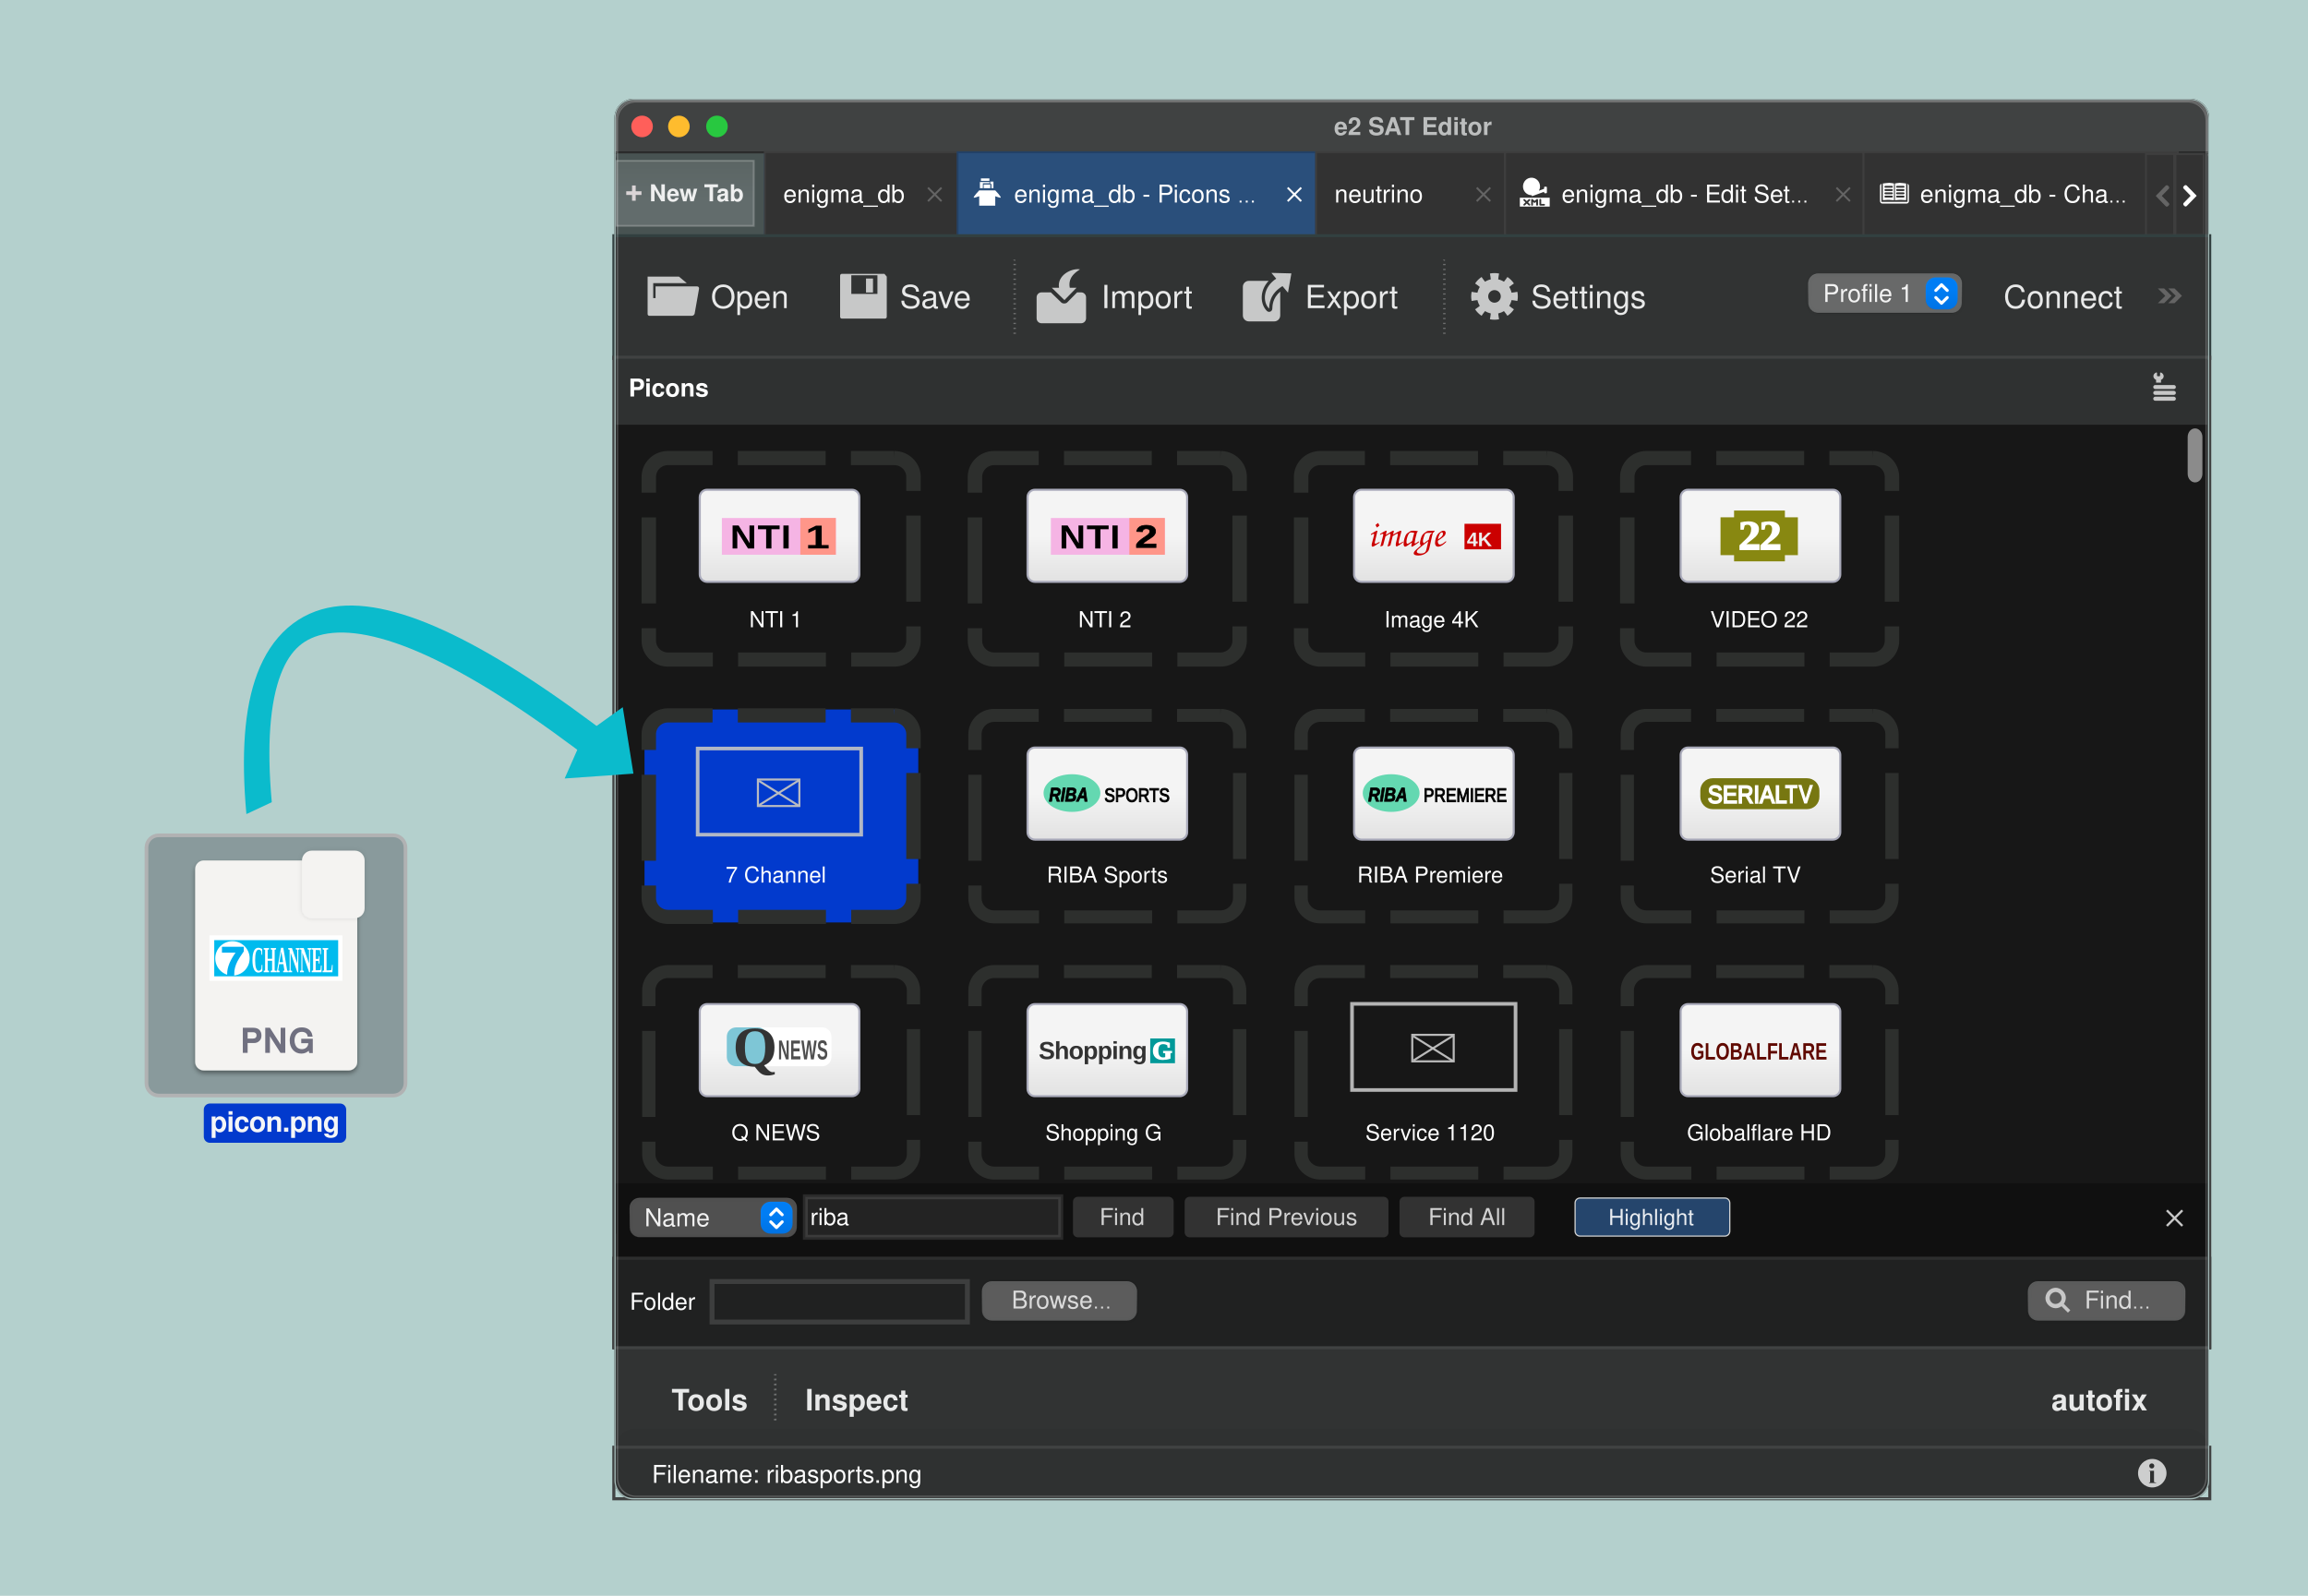
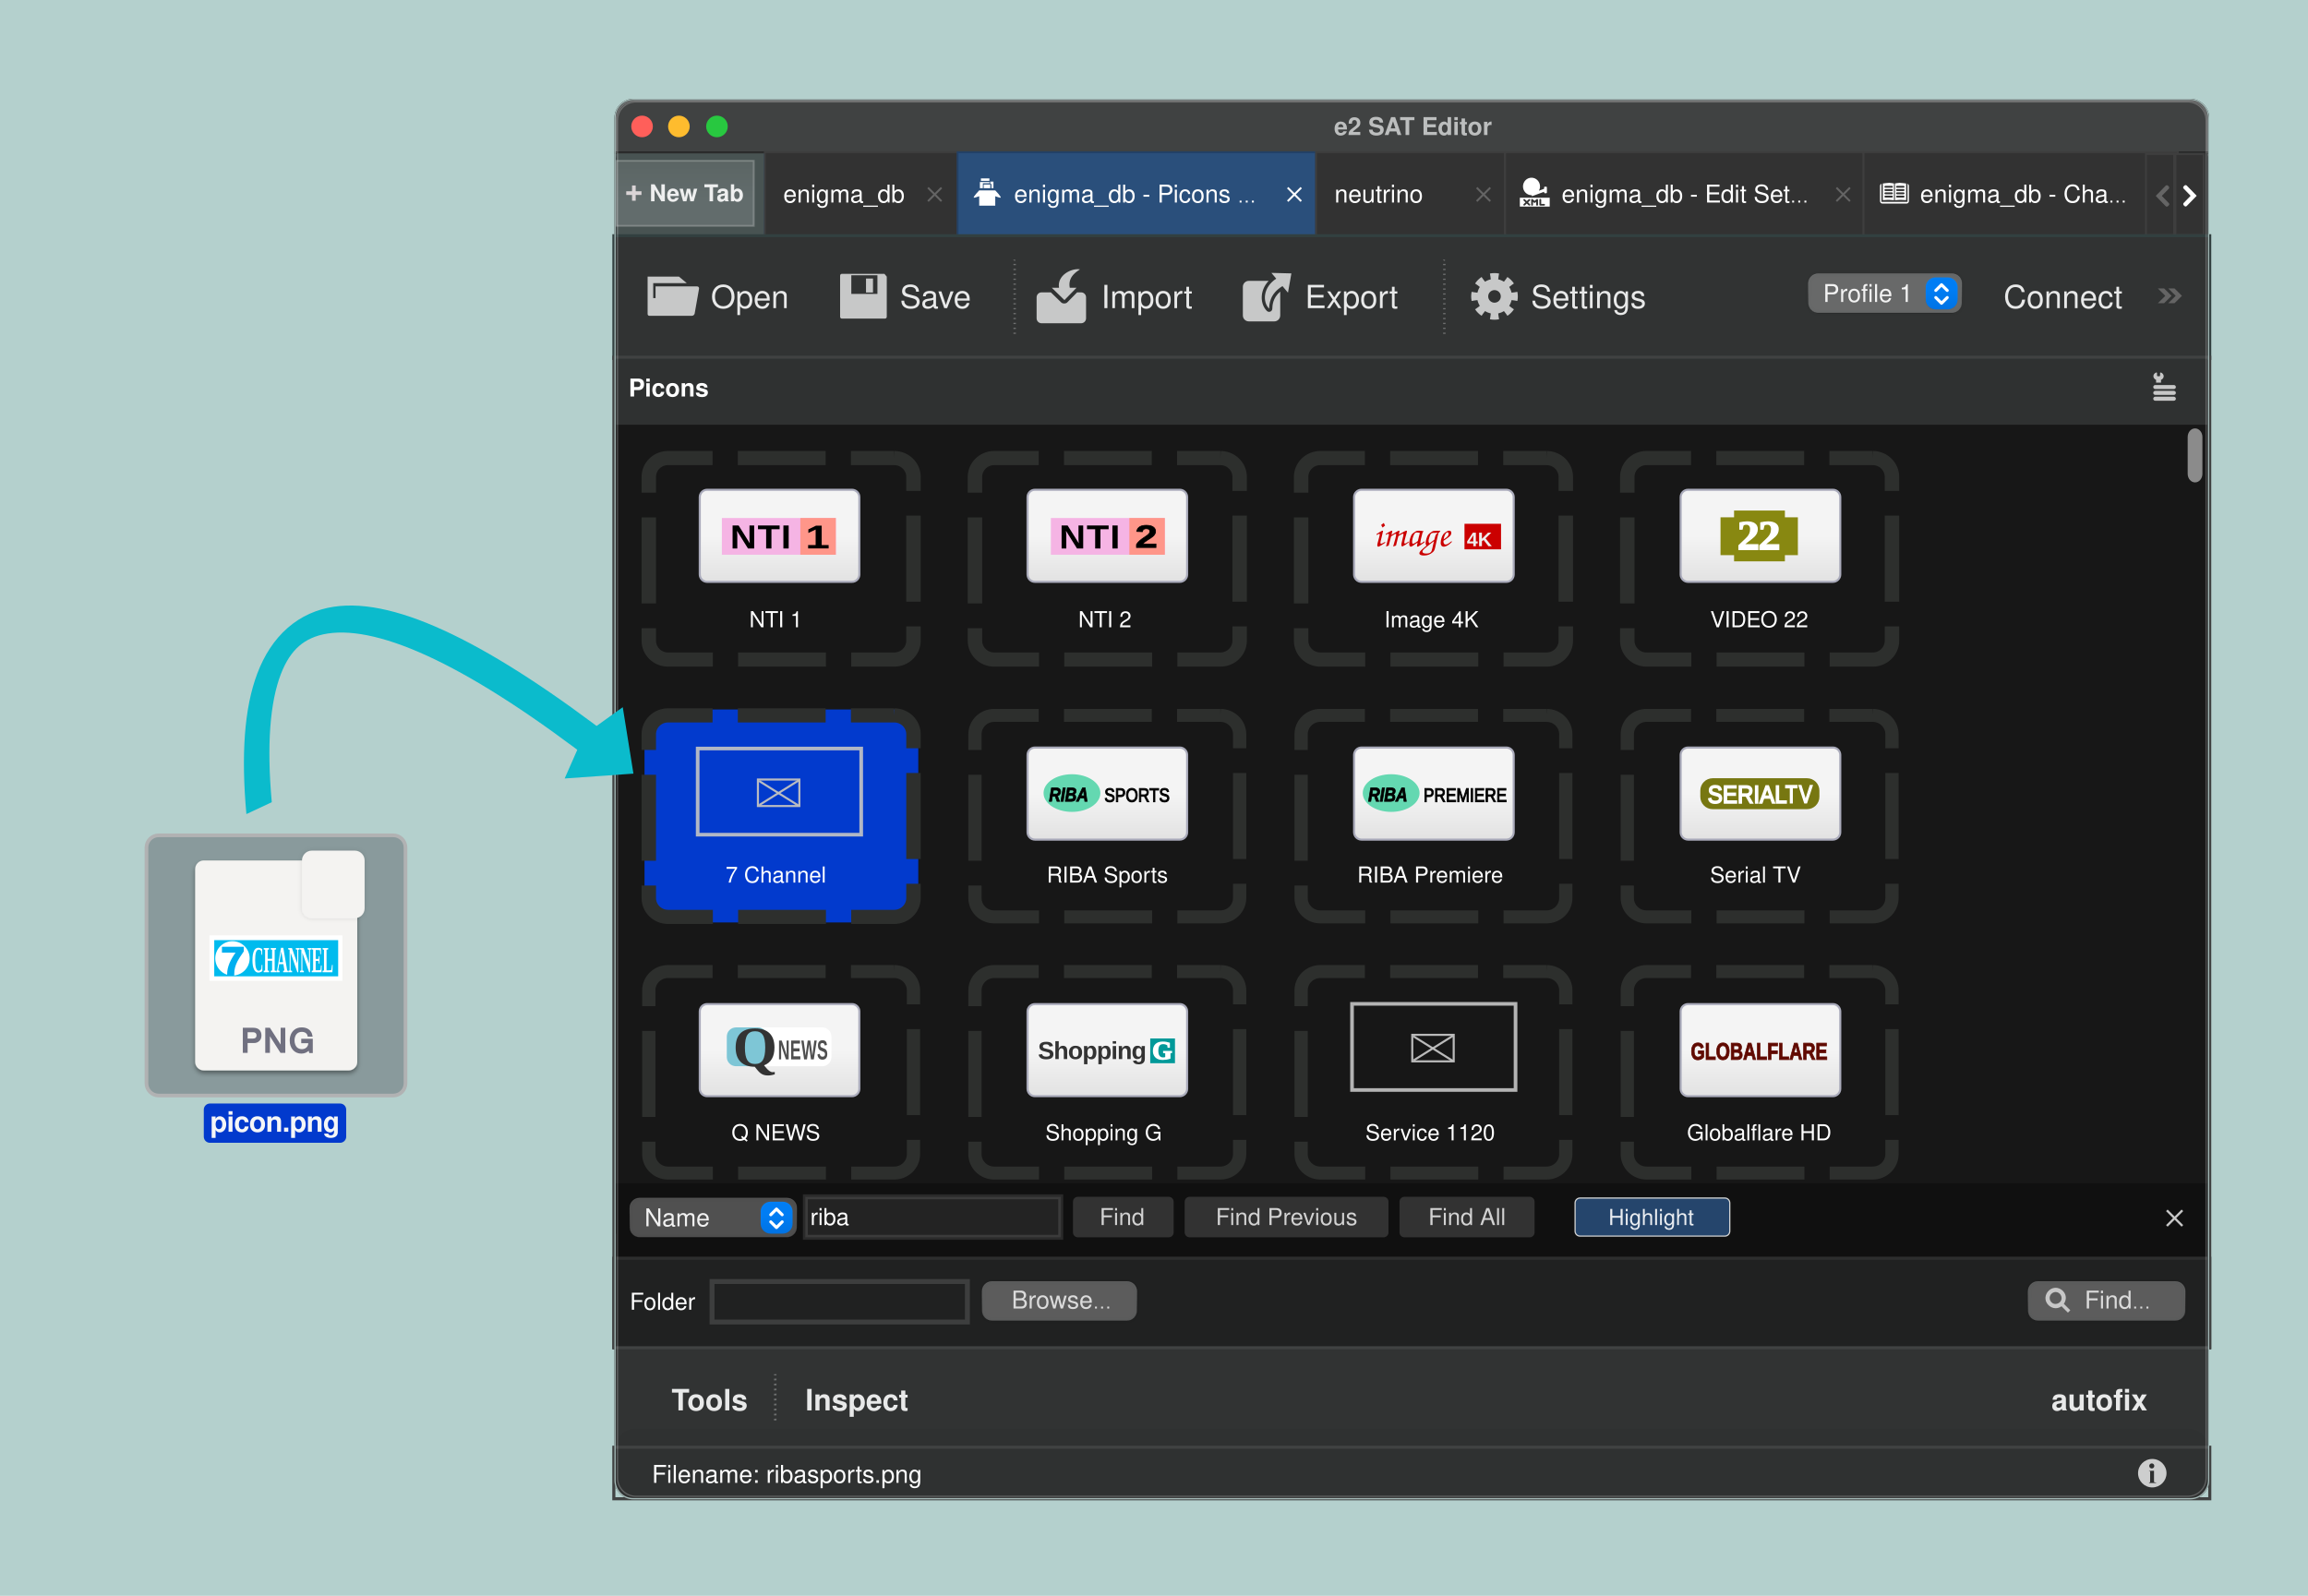
<svg xmlns="http://www.w3.org/2000/svg" viewBox="0 0 1880 1300" style="pointer-events:none;user-select:none">
  <defs>
    <symbol id="aad">
      <path d="M37.75 37.75h18.127v-11.5h-18.127c0 0 0-18.127 0-18.127h-11.5v18.127c0 0-18.127 0-18.127 0v11.5h18.127c0 0 0 18.127 0 18.127h11.5v-18.127z" />
    </symbol>
    <symbol id="cbw">
      <path d="M60 14.973l-3-0.522v35.716c-3.141-0.28-8.021-0.667-11-0.667-0.95 0-2.094 0.039-3.312 0.102-0.962 0.036-2.014 0.106-3.059 0.191-2.678 0.191-5.264 0.428-6.629 0.559v-35.901c0 0 6.61-1.451 9.963-1.451 4 0 14.037 1.451 14.037 1.451l3.001 0.522c1.769 0.819 2.999 2.61 2.999 4.687v32.68c0 2.848-2.312 5.16-5.16 5.16h-51.68c-2.848 0-5.16-2.312-5.16-5.16v-32.68c0-2.077 1.23-3.869 3-4.687l3-0.522c0 0 10.037-1.451 14.037-1.451 3.353 0 9.963 1.451 9.963 1.451v35.901c-1.366-0.131-3.951-0.368-6.629-0.559-1.045-0.085-2.097-0.155-3.059-0.191-1.218-0.063-2.362-0.102-3.312-0.102-2.979 0-7.859 0.387-11 0.667v-35.716l-3 0.522v38.765h56v-38.765zM28.5 42.5c0-1.104-0.896-2-2-2h-14c-1.104 0-2 0.896-2 2s0.896 2 2 2h14c1.104 0 2-0.896 2-2zM53.5 42.5c0-1.104-0.896-2-2-2h-14c-1.104 0-2 0.896-2 2s0.896 2 2 2h14c1.104 0 2-0.896 2-2zM28.5 35.5c0-1.104-0.896-2-2-2h-14c-1.104 0-2 0.896-2 2s0.896 2 2 2h14c1.104 0 2-0.896 2-2zM53.5 35.5c0-1.104-0.896-2-2-2h-14c-1.104 0-2 0.896-2 2s0.896 2 2 2h14c1.104 0 2-0.896 2-2zM28.5 28.5c0-1.104-0.896-2-2-2h-14c-1.104 0-2 0.896-2 2s0.896 2 2 2h14c1.104 0 2-0.896 2-2zM53.5 28.5c0-1.104-0.896-2-2-2h-14c-1.104 0-2 0.896-2 2s0.896 2 2 2h14c1.104 0 2-0.896 2-2zM28.5 21.5c0-1.104-0.896-2-2-2h-14c-1.104 0-2 0.896-2 2s0.896 2 2 2h14c1.104 0 2-0.896 2-2zM53.5 21.5c0-1.104-0.896-2-2-2h-14c-1.104 0-2 0.896-2 2s0.896 2 2 2h14c1.104 0 2-0.896 2-2z" />
    </symbol>
    <symbol id="cce">
      <path d="M62.328 7.276l-5.604-5.604-24.724 24.724c0 0-24.724-24.724-24.724-24.724l-5.604 5.604 24.724 24.724c0 0-24.724 24.724-24.724 24.724l5.604 5.604 24.724-24.724c0 0 24.724 24.724 24.724 24.724l5.604-5.604-24.724-24.724c0 0 24.724-24.724 24.724-24.724z" />
    </symbol>
    <symbol id="fdt">
      <path d="M56.256 31.057h-42.438c-7.074 0-12.818 5.744-12.818 12.818v61.295c0 7.074 5.744 12.818 12.818 12.818h54.476c7.075 0 12.818-5.744 12.818-12.818v-51.051c-16.616 14.040-16.649 30.281-17.025 36.965-0.151 2.687-1.869 5.034-4.385 5.99s-5.359 0.343-7.257-1.565c-14.421-14.502-16.181-43.133 3.811-64.452zM57.293 90.694c-14.624-14.705-13.039-45.988 15.234-64.344l-10.365-12.362 42.838 1.084-7.263 41.344-11.808-14.082c-28.127 16.992-28.15 39.728-28.636 48.36z" />
    </symbol>
    <symbol id="fet">
      <path d="M87.8 55.714h8.488c5.912 0 10.712 4.753 10.712 10.606v45.074c0 5.854-4.8 10.606-10.712 10.606h-84.576c-5.912 0-10.712-4.752-10.712-10.606v-45.074c0-5.853 4.8-10.606 10.712-10.606h19.788l22.5 21.827c1.413 1.374 4.32 2.133 6.3 2.109 1.98-0.023 4.821-0.828 6.2-2.236l21.3-21.7zM93.982 6.385c-17.881-3.082-49.582 12.531-44.921 39.525h-15.517l27.127 26.376 25.847-26.376h-14.41c-4.833-24.162 15.844-35.121 21.874-39.525z" />
    </symbol>
    <symbol id="ffo">
      <path d="M32 62.5c-16.833 0-30.5-13.667-30.5-30.5s13.667-30.5 30.5-30.5v9.611c-0.352-0.073-0.717-0.111-1.090-0.111-2.99 0-5.42 2.43-5.42 5.41 0 2.99 2.43 5.42 5.42 5.42 0.373 0 0.738-0.038 1.090-0.111v5.111l-7.44 0.18 2.82 1.23v22.7l-2.82 2.060h7.44v9.5zM32 11.111v-9.611c16.833 0 30.5 13.667 30.5 30.5s-13.667 30.5-30.5 30.5v-9.5h9.46l-5.76-2.060v-24.2l-3.7 0.090v-5.111c2.46-0.506 4.32-2.693 4.32-5.309 0-2.607-1.86-4.793-4.32-5.299z" />
    </symbol>
    <symbol id="fgn">
      <path d="M21 42.973h89.077c2.783 0 4.643 2.26 4.153 5.042l-9.34 52.943c-0.491 2.783-3.149 5.042-5.932 5.042h-91.118c-2.119 0-3.84-1.721-3.84-3.84v-80.16h67.2l16.8 14h-72v32h5v-25.027z" />
    </symbol>
    <symbol id="fhe">
      <path d="M114 22v86.16c0 2.119-1.721 3.84-3.84 3.84h-92.32c-2.119 0-3.84-1.721-3.84-3.84v-88.32c0-2.119 1.721-3.84 3.84-3.84h91.16l5 6zM94 59.014v-40h-56v40h56zM84.5 26v30h-15v-30h15z" />
    </symbol>
    <symbol id="liu">
      <path d="M56.25 57.423c0-2.388-1.939-4.327-4.327-4.327h-39.846c-2.388 0-4.327 1.939-4.327 4.327s1.939 4.327 4.327 4.327c0 0 39.846 0 39.846 0 2.388 0 4.327-1.939 4.327-4.327zM56.25 44.903c0-2.389-1.939-4.328-4.327-4.328h-39.846c-2.388 0-4.327 1.939-4.327 4.328 0 2.388 1.939 4.327 4.327 4.327 0 0 39.846 0 39.846 0 2.388 0 4.327-1.939 4.327-4.327zM56.25 32.382c0-2.388-1.939-4.327-4.327-4.327h-39.846c-2.388 0-4.327 1.939-4.327 4.327s1.939 4.327 4.327 4.327h39.846c2.388 0 4.327-1.939 4.327-4.327zM13.803 19.471v3.446h10.579v-5.844c0.837-0.373 1.624-0.848 2.343-1.41 2.237-1.745 3.347-4.068 3.371-6.392s-1.039-4.671-3.239-6.471v0c-0.887-0.725-1.951-1.273-3.024-1.702l-1.372 0.918-0.062 6.154c-0.003 0.286-0.167 0.503-0.402 0.659-0.376 0.249-0.899 0.364-1.472 0.364h-2.85c-0.565-0.008-1.082-0.142-1.452-0.406-0.242-0.173-0.413-0.406-0.41-0.702 0 0 0.062-6.155 0.062-6.155l-1.348-0.947c-1.083 0.403-2.158 0.924-3.060 1.628-2.237 1.746-3.347 4.068-3.371 6.392-0.023 2.323 1.039 4.671 3.239 6.471 0.725 0.593 1.567 1.067 2.437 1.454 0.016 0.617 0.026 1.607 0.031 2.543z" />
    </symbol>
    <symbol id="pjw">
      <path d="M14.762 29.23h34.49c0 0 13.928 14.478 11.463 15.596-1.067 0.483-6.127-1.117-11.524-3.087v20.261h-34.389v-20.253c-5.389 1.967-10.437 3.562-11.502 3.079-2.465-1.118 11.462-15.596 11.462-15.596zM36.774 11.359h-20.475v13.19h6.364v-10.552h14.111v-2.638zM38.538 16.635h-14.111v7.914h14.111v-7.914zM45.299 10.4v14.149h-4.283v-9.233h-2.478v-4.916h6.761zM36.632 3.482h-18.173v5.276h18.173v-5.276z" />
    </symbol>
    <symbol id="skh">
      <path d="M40.023 45.152c-3.477 2.591-7.729 4.192-12.407 4.221-10.406 0.066-20.276-8.26-21.806-18.699-1.731-11.814 7.58-24.164 20.12-25.040 0.561-0.039 1.124-0.055 1.686-0.053 10 0.095 19.38 7.75 21.337 17.619 1.156 5.829-0.437 11.92-3.87 16.758l13.82 13.819-5.128 5.128-13.752-13.753zM27.395 14.645c-6.236 0.060-12 5.17-12.677 11.431-0.588 5.436 2.691 11.076 7.773 13.229 6.62 2.806 15.346-1.167 17.352-8.391 2.055-7.404-3.759-16.031-12.032-16.265-0.139-0.003-0.278-0.004-0.416-0.004z" />
    </symbol>
    <symbol id="sls">
      <path d="M73.934 15.359c-6.491-1.302-13.177-1.302-19.668 0 0.828 4.128 1.452 8.287 1.871 12.477-4.352 0.948-8.5 2.666-12.249 5.073-2.666-3.259-5.165-6.641-7.499-10.146-5.511 3.67-10.238 8.397-13.908 13.908 3.505 2.334 6.887 4.834 10.146 7.499-2.407 3.749-4.125 7.897-5.073 12.249-4.19-0.419-8.349-1.043-12.477-1.871-1.303 6.491-1.303 13.177 0 19.668 4.128-0.828 8.287-1.452 12.477-1.871 0.948 4.352 2.666 8.501 5.073 12.249-3.259 2.666-6.641 5.165-10.146 7.499 3.67 5.511 8.397 10.238 13.908 13.908 2.334-3.505 4.833-6.887 7.499-10.146 3.749 2.407 7.897 4.125 12.249 5.074-0.419 4.189-1.043 8.348-1.871 12.476 6.491 1.303 13.177 1.303 19.668 0-0.828-4.128-1.452-8.287-1.871-12.476 4.352-0.949 8.5-2.667 12.249-5.074 2.666 3.259 5.165 6.641 7.499 10.146 5.511-3.67 10.238-8.397 13.908-13.908-3.505-2.334-6.887-4.833-10.146-7.499 2.407-3.748 4.125-7.897 5.073-12.249 4.19 0.419 8.349 1.043 12.477 1.871 1.303-6.491 1.303-13.177 0-19.668-4.128 0.828-8.287 1.452-12.477 1.871-0.948-4.352-2.666-8.5-5.073-12.249 3.259-2.665 6.641-5.165 10.146-7.499-3.67-5.511-8.397-10.238-13.908-13.908-2.334 3.505-4.833 6.887-7.499 10.146-3.749-2.407-7.897-4.125-12.249-5.073 0.419-4.19 1.043-8.349 1.871-12.477zM64.1 50.882c7.451 0 13.5 6.049 13.5 13.5s-6.049 13.5-13.5 13.5c-7.451 0-13.5-6.049-13.5-13.5s6.049-13.5 13.5-13.5z" />
    </symbol>
    <symbol id="tmw">
      <path d="M64 64v-19h-64v19h64zM38.975 58.253l0.001 1.834c0.001 1.076-0.872 1.949-1.947 1.949s-1.949-0.873-1.95-1.949l-0.002-6.41-1.968 1.774c-0.407 0.367-0.947 0.542-1.48 0.524-0.533 0.018-1.073-0.157-1.48-0.524l-1.968-1.774-0.003 6.41c0 1.076-0.874 1.949-1.949 1.949s-1.948-0.873-1.948-1.949l0.002-5.24h-6.669l4.099 3.89c0.751 0.713 0.751 1.869 0.002 2.581-0.75 0.711-1.968 0.71-2.719-0.002l-4.104-3.895-4.104 3.895c-0.751 0.712-1.969 0.713-2.719 0.002-0.75-0.712-0.749-1.868 0.002-2.581l4.104-3.895-4.104-3.895c-0.751-0.712-0.752-1.868-0.002-2.58s1.968-0.711 2.719 0.002l4.104 3.895 4.104-3.895c0.751-0.713 1.969-0.713 2.719-0.002 0.749 0.712 0.749 1.868-0.002 2.58l-4.099 3.89h6.669l0.002-5.24c0-0.024 0.001-0.048 0.002-0.072-0.031-0.488 0.159-0.985 0.571-1.356 0.276-0.249 0.614-0.408 0.97-0.477 0.131-0.028 0.267-0.043 0.406-0.043 0.058 0 0.115 0.002 0.172 0.007 0.454 0.033 0.899 0.206 1.247 0.52l3.976 3.583 3.975-3.583c0.348-0.314 0.793-0.487 1.248-0.52 0.056-0.005 0.114-0.007 0.171-0.007 0.14 0 0.276 0.015 0.407 0.043 0.356 0.069 0.694 0.228 0.97 0.477 0.412 0.371 0.602 0.868 0.571 1.356 0.001 0.024 0.001 0.048 0.001 0.072l0.003 8.646h2.912l0.003-8.83c0-1.076 0.874-1.949 1.949-1.949s1.948 0.873 1.948 1.949l-0.004 8.839 6.372 0.002c0.993 0.001 1.798 0.807 1.798 1.799 0 0.993-0.805 1.798-1.798 1.798l-8.471-0.003c-0.992 0-1.798-0.806-1.798-1.799l0.001-1.796h-2.912zM25.286 39.498c-0.095 0.001-0.19 0.002-0.286 0.002-10.072 0-18.25-8.402-18.25-18.75s8.178-18.75 18.25-18.75c10.072 0 18.25 8.402 18.25 18.75 0 3.307-0.835 6.416-2.301 9.115l11.051-4.023v-3.071c0-0.828 0.672-1.5 1.5-1.5h3c0.828 0 1.5 0.672 1.5 1.5v11c0 0.828-0.672 1.5-1.5 1.5h-3c-0.828 0-1.5-0.672-1.5-1.5v-1.543l-25.926 9.436-0.788-2.166z" />
    </symbol>
    <symbol id="anm">
      <path d="M32 13.243c-1.668 0-3.336 0.635-4.608 1.907l-24.485 24.485c-2.543 2.543-2.543 6.672 0 9.215s6.672 2.543 9.215 0l19.878-19.878 19.878 19.878c2.543 2.543 6.672 2.543 9.215 0s2.543-6.672 0-9.215l-24.485-24.485c-1.272-1.272-2.94-1.907-4.608-1.907z" />
    </symbol>
    <symbol id="aow">
      <path d="M32 30.114l27.467 29.239v-24.615l-27.467-29.24-27.467 29.24v24.615l27.467-29.239z" />
    </symbol>
    <symbol id="apw">
      <path d="M32 36.23l-20.23-19.657c-1.255-1.22-3.294-1.22-4.549 0 0 0-1.913 1.859-1.913 1.859-1.269 1.233-1.269 3.235 0 4.468 0 0 26.57 25.818 26.57 25.818l0.122-0.118c0 0 0.12 0.12 0.12 0.12l26.572-25.82c1.269-1.233 1.269-3.235 0-4.468 0 0-2.363-2.297-2.363-2.297-1.007-0.978-2.642-0.978-3.649 0l-20.68 20.095z" />
    </symbol>
    <linearGradient id="bqm" x1="0" y1="0" x2="0" y2="1">
      <stop offset="0" style="stop-color:#5b6564" />
      <stop offset="0.6" style="stop-color:#626c6c" />
    </linearGradient>
    <linearGradient id="brm" x1="0" y1="0" x2="0" y2="1">
      <stop offset="0" style="stop-color:#fff;stop-opacity:0.19" />
      <stop offset="1" style="stop-color:#000;stop-opacity:0.34" />
    </linearGradient>
    <linearGradient id="bsm" x1="0" y1="0" x2="0" y2="1">
      <stop offset="0.4" style="stop-color:#007df4" />
      <stop offset="1" style="stop-color:#0073e4" />
    </linearGradient>
    <filter id="btm" color-interpolation-filters="sRGB">
      <feDropShadow dx="0" dy="1.5" stdDeviation="1" flood-opacity="0.25" />
      <feDropShadow dx="0" dy="0" stdDeviation="2.2" flood-opacity="0.3" />
    </filter>
    <marker id="aud" markerWidth="3" markerHeight="3" refX="1.75" refY="1.75" viewBox="0 0 3.5 3.5" orient="auto">
      <polygon points="0.7,3.5 0,1.75 0.7,0 3.5,1.75" style="fill:#0bbbcc" />
    </marker>
    <symbol id="pvn">
      <g transform="matrix(0.75,0,0,0.75,20.3,11.9)">
        <rect x="48.3" y="24.2" width="50" height="32" style="fill:none;stroke:#c0c0c0;stroke-opacity:0.96;stroke-width:2.5px" />
        <rect x="0" y="0" width="2.5" height="56" transform="matrix(0.53,-0.848,0.848,0.53,49,27)" style="fill:#c0c0c0;fill-opacity:0.96" />
        <rect x="23" y="-42" width="2.5" height="56" transform="matrix(0.53,0.848,-0.848,0.53,49,27)" style="fill:#c0c0c0;fill-opacity:0.96" />
      </g>
      <rect x="2" y="2" width="148" height="78" style="fill:none;stroke:#c4c4c4;stroke-opacity:0.9;stroke-width:3.3px" />
    </symbol>
    <linearGradient id="pwg" x1="0" y1="0" x2="0" y2="1">
      <stop offset="0.5" style="stop-color:#f4f4f4" />
      <stop offset="1" style="stop-color:#e2e2e2" />
    </linearGradient>
    <filter id="ixm" color-interpolation-filters="sRGB">
      <feDropShadow dx="0" dy="2.3" stdDeviation="2" flood-opacity="0.4" />
    </filter>
    <filter id="iym" color-interpolation-filters="sRGB">
      <feDropShadow dx="-1.8" dy="1.7" stdDeviation="3" flood-opacity="0.3" />
      <feDropShadow dx="0" dy="0" stdDeviation="2" flood-opacity="0.12" />
    </filter>
  </defs>
  <rect x="0" y="0" width="1880" height="1300" style="fill:#b4d0cd" />
  <g style="font-family:'Helvetica Neue',sans-serif-light,Helvetica,sans-serif">
    <rect x="501" y="81" width="1298" height="1140" rx="15" style="fill:#313333;stroke:#191919;stroke-width:1px" />
    <rect x="502" y="82" width="1296" height="57" rx="15" style="fill:#404242;stroke:#787979;stroke-width:1px;clip-path:inset(0px 0px 15px)" />
    <rect x="501" y="124" width="1298" height="1" style="fill:none;stroke:#000;stroke-opacity:0.89;stroke-width:0.5px" />
    <text x="502" y="82" dx="649" dy="28" text-anchor="middle" style="font-family:'Helvetica Neue',Helvetica,sans-serif;font-weight:bold;font-size:20px;fill:#bcbebe">e2 SAT Editor</text>
    <ellipse cx="523" cy="103" rx="8.8" style="fill:#ff5f5a;stroke:none;stroke-opacity:0.1" />
    <ellipse cx="553" cy="103" rx="8.8" style="fill:#febc2e;stroke:none;stroke-opacity:0.1" />
    <ellipse cx="584" cy="103" rx="8.8" style="fill:#28c840;stroke:none;stroke-opacity:0.1" />
    <rect x="502" y="125" width="1296" height="67" style="fill:#2f3131" />
    <rect x="502" y="125" width="120" height="67" style="fill:#485352" />
    <rect x="502" y="131" width="112" height="53" rx="0" style="fill:url(#bqm);stroke:#fff;stroke-opacity:0.23;stroke-width:1.5px" />
    <g transform="matrix(0.26,0,0,0.26,508,149)">
      <use href="#aad" style="fill:#dad4d6" />
    </g>
    <text x="502" y="131" dx="27" dy="33" style="font-weight:bold;font-size:19px;fill:#fff;fill-opacity:0.89">New Tab</text>
    <rect x="622" y="125" width="1" height="67" style="fill:#3a5165" />
    <rect x="623" y="124" width="157" height="69" style="fill:#323232;stroke:#3e3e3e;stroke-width:1.5px;clip-path:inset(1px 0px)" />
    <text x="623" y="124" dx="15" dy="41" style="font-size:20px;fill:#fff">enigma_db</text>
    <g transform="matrix(0.2,0,0,0.2,755,152)">
      <use href="#cce" style="fill:#646464" />
    </g>
    <rect x="780" y="124" width="292" height="69" style="fill:#2a4f7b;stroke:#234065;stroke-width:1.5px;clip-path:inset(1px 0px)" />
    <g transform="matrix(0.38,0,0,0.38,792,144)">
      <use href="#pjw" style="fill:#fff" />
    </g>
    <text x="780" y="124" dx="46" dy="41" style="font-size:20px;fill:#fff">enigma_db - Picons <tspan style="font-size:15px">…</tspan>
    </text>
    <g transform="matrix(0.2,0,0,0.2,1048,152)">
      <use href="#cce" style="fill:#fff" />
    </g>
    <rect x="1072" y="124" width="154" height="69" style="fill:#323232;stroke:#3e3e3e;stroke-width:1.5px;clip-path:inset(1px 0px)" />
    <text x="1072" y="124" dx="15" dy="41" style="font-size:20px;fill:#fff">neutrino</text>
    <g transform="matrix(0.2,0,0,0.2,1202,152)">
      <use href="#cce" style="fill:#646464" />
    </g>
    <rect x="1226" y="124" width="292" height="69" style="fill:#323232;stroke:#3e3e3e;stroke-width:1.5px;clip-path:inset(1px 0px)" />
    <g transform="matrix(0.38,0,0,0.38,1238,144)">
      <use href="#tmw" style="fill:#fff" />
    </g>
    <text x="1226" y="124" dx="46" dy="41" style="font-size:20px;fill:#fff">enigma_db - Edit Set<tspan style="font-size:15px">…</tspan>
    </text>
    <g transform="matrix(0.2,0,0,0.2,1495,152)">
      <use href="#cce" style="fill:#646464" />
    </g>
    <rect x="1518" y="124" width="256" height="69" style="fill:#323232;stroke:#3e3e3e;stroke-width:1.5px;clip-path:inset(1px 0px)" />
    <g transform="matrix(0.38,0,0,0.38,1531,144)">
      <use href="#cbw" style="fill:#fff" />
    </g>
    <text x="1518" y="124" dx="46" dy="41" style="font-size:20px;fill:#fff">enigma_db - Cha<tspan style="font-size:15px">…</tspan>
    </text>
    <rect x="1773" y="125" width="1" height="67" style="fill:#3a3a3a" />
    <rect x="1748" y="125.5" width="23" height="66" style="fill:#323232;stroke:#3e3e3e;stroke-width:1.5px" />
    <g transform="matrix(0,0.3,-0.3,0,1771.2,150)" style="opacity:0.25">
      <use href="#apw" style="fill:#fff;stroke:#fff;stroke-width:2.7px" />
    </g>
    <rect x="1772" y="125.5" width="23" height="66" style="fill:#323232;stroke:#3e3e3e;stroke-width:1.5px" />
    <g transform="matrix(0,-0.3,0.3,0,1774.1,169.1)">
      <use href="#apw" style="fill:#fff;stroke:#fff;stroke-width:2.7px" />
    </g>
    <rect x="502" y="192" width="1296" height="100" style="fill:#313333" />
    <g transform="matrix(0.38,0,0,0.38,526,217)">
      <use href="#fgn" style="fill:#c7c8c8" />
    </g>
    <text x="510" y="192" dx="69" dy="59" style="font-size:26px;fill:#fff;fill-opacity:0.89;text-shadow:0 0.5px 1px #090909">Open</text>
    <g transform="matrix(0.38,0,0,0.38,679,217)">
      <use href="#fhe" style="fill:#c7c8c8" />
    </g>
    <text x="664" y="192" dx="69" dy="59" style="font-size:26px;fill:#fff;fill-opacity:0.89;text-shadow:0 0.5px 1px #090909">Save</text>
    <rect x="826" y="212" width="1" height="61" style="fill:none;stroke:#fff;stroke-opacity:0.3;stroke-dasharray:1px,3px" />
    <g transform="matrix(0.38,0,0,0.38,844,217)">
      <use href="#fet" style="fill:#c7c8c8" />
    </g>
    <text x="828" y="192" dx="69" dy="59" style="font-size:26px;fill:#fff;fill-opacity:0.89;text-shadow:0 0.5px 1px #090909">Import</text>
    <g transform="matrix(0.38,0,0,0.38,1012,217)">
      <use href="#fdt" style="fill:#c7c8c8" />
    </g>
    <text x="994" y="192" dx="69" dy="59" style="font-size:26px;fill:#fff;fill-opacity:0.89;text-shadow:0 0.5px 1px #090909">Export</text>
    <rect x="1176" y="212" width="1" height="61" style="fill:none;stroke:#fff;stroke-opacity:0.3;stroke-dasharray:1px,3px" />
    <g transform="matrix(0.38,0,0,0.38,1193,217)">
      <use href="#sls" style="fill:#c7c8c8" />
    </g>
    <text x="1178" y="192" dx="69" dy="59" style="font-size:26px;fill:#fff;fill-opacity:0.89;text-shadow:0 0.5px 1px #090909">Settings</text>
    <rect x="1473" y="223" width="125" height="32" rx="8" style="fill:#fff;fill-opacity:0.24;stroke:url(#brm);stroke-width:0.4px;filter:url(#btm)" />
    <rect x="1568.6" y="226" width="26" height="26" rx="8" style="fill:url(#bsm);stroke:url(#brm);stroke-opacity:0.06;stroke-width:2px" />
    <g transform="matrix(0.19,0,0,0.19,1575.4,228.2)">
      <use href="#anm" style="fill:#fff" />
    </g>
    <g transform="matrix(0.19,0,0,-0.19,1575.4,250.8)">
      <use href="#anm" style="fill:#fff" />
    </g>
    <text x="1473" y="224" dx="12" dy="22" style="font-size:20px;fill:#fff;fill-opacity:0.92" transform="matrix(1,0,0,1,0,0)">Profile 1</text>
    <text x="1617" y="192" dx="15" dy="59" style="font-size:26px;fill:#fff;fill-opacity:0.89;text-shadow:0 0.5px 1px #090909">Connect</text>
    <g transform="matrix(0.9,0,0,0.95,1770,234)">
      <use href="#aow" transform="matrix(0,0.23,-0.23,0,0,0)" style="fill:#646464" />
      <use href="#aow" transform="matrix(0,0.23,-0.23,0,9.4,0)" style="fill:#646464" />
    </g>
    <rect x="500" y="192" width="1300" height="100" style="fill:none;stroke:#324040;stroke-width:2.4px;clip-path:inset(0px 2px)" />
    <rect x="502" y="291" width="1296" height="807" style="fill:#2f3131" />
    <text x="502" y="291" dx="10" dy="32" style="font-weight:bold;font-size:20px;fill:#fff">Picons</text>
    <g transform="matrix(0.38,0,0,0.38,1751,303)">
      <use href="#liu" style="fill:#c7c7c7" />
    </g>
    <rect x="502" y="346" width="1296" height="659" style="fill:#171717" />
    <rect x="526" y="371" width="220" height="171" rx="16" style="fill:none;stroke:#2d2f2d;stroke-width:12px;stroke-dasharray:37px,21px,36px,0" transform="matrix(0.98,0,0,0.96,13,17)" />
    <rect x="570" y="399" width="130" height="75" rx="6" style="fill:url(#pwg);stroke:#aaabbb;stroke-width:1.7px" />
    <g transform="matrix(0.34,0,0,0.34,588,422)">
      <rect x="0" y="0" width="273" height="88" style="fill:#f5b4e4" />
      <rect x="188" y="0" width="85" height="88" style="fill:#ff9689" />
      <g style="font-family:Arial,Helvetica,sans-serif;font-weight:bold">
        <text x="18" y="0" dy="73" style="font-size:80px;letter-spacing:2px" transform="matrix(1.1,0,0,1,0,0)">NTI</text>
        <text x="185" y="0" dy="81" style="font-size:88px" transform="matrix(1.2,0,0,0.9,-22,0)">1</text>
      </g>
    </g>
    <text x="526" y="493" dx="106" dy="18" text-anchor="middle" style="font-size:18px;fill:#fff">NTI 1</text>
    <rect x="792" y="371" width="220" height="171" rx="16" style="fill:none;stroke:#2d2f2d;stroke-width:12px;stroke-dasharray:37px,21px,36px,0" transform="matrix(0.98,0,0,0.96,18,17)" />
    <rect x="837" y="399" width="130" height="75" rx="6" style="fill:url(#pwg);stroke:#aaabbb;stroke-width:1.7px" />
    <g transform="matrix(0.34,0,0,0.34,856,422)">
      <rect x="0" y="0" width="273" height="88" style="fill:#f5b4e4" />
      <rect x="188" y="0" width="85" height="88" style="fill:#ff9689" />
      <g style="font-family:Arial,Helvetica,sans-serif;font-weight:bold">
        <text x="18" y="0" dy="73" style="font-size:80px;letter-spacing:2px" transform="matrix(1.1,0,0,1,0,0)">NTI</text>
        <text x="185" y="0" dy="81" style="font-size:102px;stroke:#000;stroke-width:2px" transform="matrix(0.95,0,0,0.75,26,10)">2</text>
      </g>
    </g>
    <text x="792" y="493" dx="108" dy="18" text-anchor="middle" style="font-size:18px;fill:#fff">NTI 2</text>
    <rect x="1058" y="371" width="220" height="171" rx="16" style="fill:none;stroke:#2d2f2d;stroke-width:12px;stroke-dasharray:37px,21px,36px,0" transform="matrix(0.98,0,0,0.96,23,17)" />
    <rect x="1103" y="399" width="130" height="75" rx="6" style="fill:url(#pwg);stroke:#aaabbb;stroke-width:1.7px" />
    <g transform="matrix(0.32,0,0,0.32,1111,420)">
      <rect x="256" y="21" width="93" height="65" style="fill:#cb0000" />
-       <text x="10" y="0" dy="78" style="font-family:cursive,serif;font-size:96px;fill:#cb0000">image</text>
+       <text x="10" y="0" dx="112" dy="78" text-anchor="middle" style="font-family:cursive,serif;font-size:96px;fill:#cb0000">image</text>
      <text x="262" y="0" dy="78" style="font-family:Arial,Helvetica,sans-serif;font-weight:bold;font-size:50px;fill:#eee">4K</text>
    </g>
    <text x="1058" y="493" dx="108" dy="18" text-anchor="middle" style="font-size:18px;fill:#fff">Image 4K</text>
    <rect x="1324" y="371" width="220" height="171" rx="16" style="fill:none;stroke:#2d2f2d;stroke-width:12px;stroke-dasharray:37px,21px,36px,0" transform="matrix(0.98,0,0,0.96,28,17)" />
    <rect x="1369" y="399" width="130" height="75" rx="6" style="fill:url(#pwg);stroke:#aaabbb;stroke-width:1.7px" />
    <g transform="matrix(0.23,0,0,0.23,1401,415)">
      <rect x="50" y="4" width="180" height="180" style="fill:#881" />
      <rect x="2" y="28" width="274" height="134" style="fill:#881" />
-       <text x="50" y="38" dy="80" style="font-family:'Times New Roman',Times,sans-serif;font-weight:bold;font-size:122px;letter-spacing:-4px;fill:#fff;stroke:#fff;stroke-width:4px" transform="matrix(1.3,0,0,1.2,0,0)">22</text>
+       <text x="50" y="38" dx="56" dy="80" text-anchor="middle" style="font-family:'Times New Roman',Times,sans-serif;font-weight:bold;font-size:122px;letter-spacing:-4px;fill:#fff;stroke:#fff;stroke-width:4px" transform="matrix(1.3,0,0,1.2,0,0)">22</text>
    </g>
    <text x="1324" y="493" dx="109" dy="18" text-anchor="middle" style="font-size:18px;fill:#fff">VIDEO 22</text>
    <rect x="525" y="578" width="223" height="173.5" rx="20" style="fill:#023acd" />
    <rect x="526" y="580" width="220" height="171" rx="16" style="fill:none;stroke:#2d2f2d;stroke-width:12px;stroke-dasharray:37px,21px,36px,0" transform="matrix(0.98,0,0,0.96,13,26)" />
    <g transform="matrix(0.9,0,0,0.9,566.5,608)">
      <use href="#pvn" />
    </g>
    <text x="526" y="701" dx="106" dy="18" text-anchor="middle" style="font-size:18px;fill:#fff">7 Channel</text>
    <rect x="792" y="580" width="220" height="171" rx="16" style="fill:none;stroke:#2d2f2d;stroke-width:11px;stroke-dasharray:37px,21px,36px,0" transform="matrix(0.98,0,0,0.96,18,26)" />
    <rect x="837" y="609" width="130" height="75" rx="6" style="fill:url(#pwg);stroke:#aaabbb;stroke-width:1.7px" />
    <g transform="matrix(0.13,0,0,0.13,849,631)">
      <ellipse cx="186" cy="116" rx="178" ry="118" style="fill:#64d8b1" />
      <g style="font-family:Arial,Helvetica,sans-serif">
        <text x="42" y="0" dy="140" style="font-weight:bold;font-size:102px;letter-spacing:-1px;stroke:#000;stroke-width:4px;font-style:italic" transform="matrix(1,0,0,1.2,0,0)">RIBA</text>
        <text x="389" y="0" dy="142" style="font-size:100px;stroke:#000;stroke-width:5px" transform="matrix(1,0,0,1.2,0,0)">SPORTS</text>
      </g>
    </g>
    <text x="792" y="701" dx="110" dy="18" text-anchor="middle" style="font-size:18px;fill:#fff">RIBA Sports</text>
    <rect x="1058" y="580" width="220" height="171" rx="16" style="fill:none;stroke:#2d2f2d;stroke-width:11px;stroke-dasharray:37px,21px,36px,0" transform="matrix(0.98,0,0,0.96,23,26)" />
    <rect x="1103" y="609" width="130" height="75" rx="6" style="fill:url(#pwg);stroke:#aaabbb;stroke-width:1.7px" />
    <g transform="matrix(0.13,0,0,0.13,1109,631)">
      <ellipse cx="186" cy="116" rx="178" ry="118" style="fill:#64d8b1" />
      <g style="font-family:Arial,Helvetica,sans-serif">
        <text x="42" y="0" dy="140" style="font-weight:bold;font-size:102px;letter-spacing:-1px;stroke:#000;stroke-width:4px;font-style:italic" transform="matrix(1,0,0,1.2,0,0)">RIBA</text>
        <text x="389" y="0" dy="142" style="font-size:100px;stroke:#000;stroke-width:5px" transform="matrix(1,0,0,1.2,0,0)">PREMIERE</text>
      </g>
    </g>
    <text x="1058" y="701" dx="107" dy="18" text-anchor="middle" style="font-size:18px;fill:#fff">RIBA Premiere</text>
    <rect x="1324" y="580" width="220" height="171" rx="16" style="fill:none;stroke:#2d2f2d;stroke-width:11px;stroke-dasharray:37px,21px,36px,0" transform="matrix(0.98,0,0,0.96,28,26)" />
    <rect x="1369" y="609" width="130" height="75" rx="6" style="fill:url(#pwg);stroke:#aaabbb;stroke-width:1.7px" />
    <g transform="matrix(0.21,0,0,0.21,1385,634)">
      <rect x="0" y="0" width="462" height="120" rx="48" style="fill:#771" />
      <g style="font-family:Arial,Helvetica,sans-serif;font-size:96px">
        <text x="32" y="0" dy="96" style="fill:#fff;stroke:#fff;stroke-width:6px" transform="matrix(0.9,0,0,1,0,0)">SERIAL</text>
        <text x="412" y="0" dy="96" style="letter-spacing:8px;fill:#fff;stroke:#fff;stroke-width:6px" transform="matrix(0.8,0,0,1,0,-0.9)">TV</text>
      </g>
    </g>
    <text x="1324" y="701" dx="106" dy="18" text-anchor="middle" style="font-size:18px;fill:#fff">Serial TV</text>
    <rect x="526" y="788" width="220" height="171" rx="16" style="fill:none;stroke:#2d2f2d;stroke-width:11px;stroke-dasharray:37px,21px,36px,0" transform="matrix(0.98,0,0,0.96,13,35)" />
    <rect x="570" y="818" width="130" height="75" rx="6" style="fill:url(#pwg);stroke:#aaabbb;stroke-width:1.7px" />
    <g transform="matrix(0.31,0,0,0.31,592,837)">
      <rect x="0" y="0" width="275" height="102" rx="24" style="fill:#fff" />
      <rect x="0" y="0" width="106" height="102" rx="24" style="fill:#7ec6d6" />
      <text x="16" y="0" dy="102" style="font-family:'Times New Roman',Times,sans-serif;font-weight:bold;font-size:150px;fill:#333">Q</text>
      <text x="224" y="0" dy="84" style="font-family:Arial,Helvetica,sans-serif;font-weight:bold;font-size:72px;letter-spacing:1px;fill:#4f4f4f" transform="matrix(0.6,0,0,1,0,0)">NEWS</text>
    </g>
    <text x="526" y="911" dx="106" dy="18" text-anchor="middle" style="font-size:18px;fill:#fff">Q NEWS</text>
    <rect x="792" y="788" width="220" height="171" rx="16" style="fill:none;stroke:#2d2f2d;stroke-width:11px;stroke-dasharray:37px,21px,36px,0" transform="matrix(0.98,0,0,0.96,18,35)" />
    <rect x="837" y="818" width="130" height="75" rx="6" style="fill:url(#pwg);stroke:#aaabbb;stroke-width:1.7px" />
    <g transform="matrix(0.21,0,0,0.21,846,846)">
      <rect x="433" y="0" width="96" height="96" style="fill:#099" />
-       <text x="0" y="0" dy="80" style="font-family:Arial,Helvetica,sans-serif;font-weight:bold;font-size:96px;letter-spacing:-3px;fill:#333">Shopping</text>
+       <text x="0" y="0" dx="208" dy="80" text-anchor="middle" style="font-family:Arial,Helvetica,sans-serif;font-weight:bold;font-size:96px;letter-spacing:-3px;fill:#333">Shopping</text>
      <text x="433" y="0" dx="8" dy="80" style="font-family:'Times New Roman',Times,sans-serif;font-weight:bold;font-size:99px;fill:#fff;stroke:#fff;stroke-width:5px">G</text>
    </g>
    <text x="792" y="911" dx="107" dy="18" text-anchor="middle" style="font-size:18px;fill:#fff">Shopping G</text>
    <rect x="1058" y="788" width="220" height="171" rx="16" style="fill:none;stroke:#2d2f2d;stroke-width:11px;stroke-dasharray:37px,21px,36px,0" transform="matrix(0.98,0,0,0.96,23,35)" />
    <g transform="matrix(0.9,0,0,0.9,1099.5,816)">
      <use href="#pvn" />
    </g>
    <text x="1058" y="911" dx="107" dy="18" text-anchor="middle" style="font-size:18px;fill:#fff">Service 1120</text>
    <rect x="1324" y="788" width="220" height="171" rx="16" style="fill:none;stroke:#2d2f2d;stroke-width:11px;stroke-dasharray:37px,21px,36px,0" transform="matrix(0.98,0,0,0.96,28,35)" />
    <rect x="1369" y="818" width="130" height="75" rx="6" style="fill:url(#pwg);stroke:#aaabbb;stroke-width:1.7px" />
    <g transform="matrix(0.2,0,0,0.2,1377,844)">
-       <text x="0" y="0" dy="96" style="font-family:Arial,Helvetica,sans-serif;font-weight:bold;font-size:97px;fill:#600900;stroke-width:1px" transform="matrix(0.76,0,0,1,0,0)">GLOBALFLARE</text>
+       <text x="0" y="0" dx="368" dy="96" text-anchor="middle" style="font-family:Arial,Helvetica,sans-serif;font-weight:bold;font-size:97px;fill:#600900;stroke:#600900;stroke-width:3.5px" transform="matrix(0.76,0,0,1,0,0)">GLOBALFLARE</text>
    </g>
    <text x="1324" y="911" dx="109" dy="18" text-anchor="middle" style="font-size:18px;fill:#fff">Globalflare HD</text>
    <rect x="1782" y="349" width="12" height="44" rx="7" style="fill:#8b8b8b" />
    <rect x="502" y="964" width="1296" height="61" style="fill:#101010" />
    <rect x="513" y="976" width="136" height="32" rx="8" style="fill:#fff;fill-opacity:0.24;stroke:url(#brm);stroke-width:0.4px;filter:url(#btm)" />
    <text x="513" y="977" dx="12" dy="22" style="font-size:20px;fill:#fff;fill-opacity:0.92">Name</text>
    <rect x="619.6" y="979" width="26" height="26" rx="8" style="fill:url(#bsm);stroke:url(#brm);stroke-opacity:0.06;stroke-width:2px" />
    <g transform="matrix(0.19,0,0,0.19,626.4,981.2)">
      <use href="#anm" style="fill:#fff" />
    </g>
    <g transform="matrix(0.19,0,0,-0.19,626.4,1003.8)">
      <use href="#anm" style="fill:#fff" />
    </g>
    <rect x="656" y="975" width="208" height="33" rx="0" style="fill:#fff;fill-opacity:0.08;stroke:#fff;stroke-opacity:0.11;stroke-width:4px;clip-path:inset(3px 3px 0.4px)" />
    <text x="656" y="975" dx="4" dy="23" style="font-size:19px;fill:#fff">riba</text>
    <rect x="874" y="975" width="82" height="33" rx="4" style="fill:#323232" />
    <text x="874" y="975" dx="40" dy="23" text-anchor="middle" style="font-size:19px;fill:#fff;fill-opacity:0.78">Find</text>
    <rect x="965" y="975" width="166" height="33" rx="4" style="fill:#323232" />
    <text x="965" y="975" dx="83" dy="23" text-anchor="middle" style="font-size:19px;fill:#fff;fill-opacity:0.78">Find Previous</text>
    <rect x="1140" y="975" width="110" height="33" rx="4" style="fill:#323232" />
    <text x="1140" y="975" dx="55" dy="23" text-anchor="middle" style="font-size:19px;fill:#fff;fill-opacity:0.78">Find All</text>
    <rect x="1283" y="976" width="126" height="31" rx="4" style="fill:#25456c;stroke:#d1d2d2;stroke-width:1px" />
    <text x="1283" y="976" dx="62" dy="22" text-anchor="middle" style="font-size:18px;fill:#fff;fill-opacity:0.9">Highlight</text>
    <g transform="matrix(0.23,0,0,0.23,1764,985)">
      <use href="#cce" style="fill:#c7c7c7" />
    </g>
    <rect x="502" y="1026" width="1296" height="73" style="fill:#202121" />
    <rect x="500" y="1025" width="1300" height="73" style="fill:none;stroke:#2d2e2e;stroke-width:2.4px;clip-path:inset(0px 2px 2px)" />
    <text x="509" y="1044" dx="4" dy="23" style="font-size:19px;fill:#fff">Folder</text>
    <rect x="580" y="1044" width="208" height="33" rx="0" style="fill:#fff;fill-opacity:0;stroke:#fff;stroke-opacity:0.13;stroke-width:4px;clip-path:inset(2.8px 2.8px 0.4px)" />
    <rect x="800" y="1044" width="126" height="32" rx="8" style="fill:#fff;fill-opacity:0.24;stroke:url(#brm);stroke-width:0.4px;filter:url(#btm)" />
    <text x="800" y="1044" dx="24" dy="22" style="font-size:20px;fill:#fff;fill-opacity:0.78">Browse<tspan style="font-size:15px">…</tspan>
    </text>
    <rect x="1652" y="1044" width="128" height="32" rx="8" style="fill:#fff;fill-opacity:0.24;stroke:url(#brm);stroke-width:0.4px;filter:url(#btm)" />
    <g transform="matrix(0.38,0,0,0.38,1664,1047)">
      <use href="#skh" style="fill:#c7c7c7" />
    </g>
    <text x="1652" y="1044" dx="46" dy="22" style="font-size:20px;fill:#fff;fill-opacity:0.78">Find<tspan style="font-size:15px">…</tspan>
    </text>
    <rect x="500" y="291" width="1300" height="807" style="fill:none;stroke:#404242;stroke-width:2.4px;clip-path:inset(0px 2px)" />
    <text x="518" y="1116" dx="29" dy="33" style="font-weight:bold;font-size:24px;fill:#fff;fill-opacity:0.89;text-shadow:0 0.5px 1px #090909">Tools</text>
    <rect x="631" y="1120" width="1" height="38" style="fill:none;stroke:#fff;stroke-opacity:0.3;stroke-dasharray:1.4px,2.68px" />
    <text x="627" y="1116" dx="29" dy="33" style="font-weight:bold;font-size:24px;fill:#fff;fill-opacity:0.89;text-shadow:0 0.5px 1px #090909">Inspect</text>
    <text x="1660" dx="11" y="1116" dy="33" style="font-weight:bold;font-size:24px;fill:#fff;fill-opacity:0.89;text-shadow:0 0.5px 1px #090909">autofix</text>
    <rect x="502" y="1164" width="1296" height="56" rx="15" style="fill:#2f3131;clip-path:inset(15px 0px 0px)" />
    <rect x="500" y="1179" width="1300" height="42" style="fill:none;stroke:#404242;stroke-width:2.5px;clip-path:inset(0px 2px 42px)" />
    <text x="502" y="1179" dx="29" dy="29" style="font-size:20px;fill:#fff">Filename: ribasports.png</text>
    <g transform="matrix(0.38,0,0,0.38,1741,1188)">
      <use href="#ffo" style="fill:#fff;fill-opacity:0.76" />
    </g>
    <rect x="501" y="81" width="1298" height="1140" rx="15" style="fill:none;stroke:#a6bbb9;stroke-width:1px" />
    <rect x="503" y="83" width="1294" height="1136" rx="15" style="fill:none;stroke:#fff;stroke-opacity:0.24;stroke-width:1px" />
  </g>
  <rect x="119.3" y="680.5" width="211" height="212" rx="10" style="fill:#101;fill-opacity:0.26;stroke:#b1b2b3;stroke-width:3px" />
  <g style="clip-path:polygon(-4% -56%,104% 30%,104% 104%,-4% 104%)">
    <g style="filter:url(#ixm)">
      <rect x="159" y="701" width="132" height="171" rx="7" style="fill:#f4f3f1" />
    </g>
  </g>
  <g style="clip-path:polygon(-13% 0%,108% 120%,200% 200%,-200% 200%)">
    <g style="filter:url(#iym)">
      <rect x="246" y="693" width="51" height="55" rx="8" style="fill:#f4f3f1;clip-path:polygon(0px 13%,90% 100%,0px 100%,0px 0px)" />
    </g>
  </g>
  <text x="159" y="837" dx="67" dy="20" text-anchor="middle" style="font-family:'Helvetica Neue',sans-serif-thin,Helvetica,sans-serif;font-weight:300;font-size:26px;letter-spacing:2px;fill:#707080;stroke:#707080;stroke-width:1.5px">PNG</text>
  <g transform="matrix(0.95,0,0,0.95,170.6,762)">
    <rect x="0" y="0" width="114" height="39" style="fill:#fff" />
    <g transform="matrix(0.22,0,0,0.22,5,5)">
      <rect x="-4" y="-4" width="483" height="141" style="fill:#0be" />
      <ellipse cx="67" cy="67" rx="67" ry="67" style="fill:#fff" />
      <text x="18" y="0" dy="107" style="font-family:Arial,Helvetica,sans-serif;font-size:122px;fill:#00afef;stroke:#00afef;stroke-width:10px" transform="matrix(1.3,0,0,1.2,1,0)">7</text>
      <text x="315" y="0" dy="121" style="font-family:'Times New Roman',Times,sans-serif;font-weight:bold;font-size:144px;letter-spacing:-2px;fill:#fff" transform="matrix(0.45,0,0,1,0,0)">CHANNEL</text>
    </g>
  </g>
  <rect x="166" y="899" width="116" height="32" rx="5" style="fill:#023acd" />
  <text x="108" y="903" dx="116" dy="19" text-anchor="middle" style="font-family:'Helvetica Neue',Helvetica,sans-serif;font-weight:bold;font-size:23px;letter-spacing:-0.5px;fill:#f5f6f7;text-shadow:none">picon.png</text>
  <g transform="matrix(0.8,-0.8,0.5,0.6,-192,686)">
    <g style="fill:none;stroke:#0bbbcc;stroke-width:22px">
      <path d="M290.5 341.282Q434.5 59.282 509.5 560.282" style="marker-end:url(#aud)" />
    </g>
  </g>
</svg>
